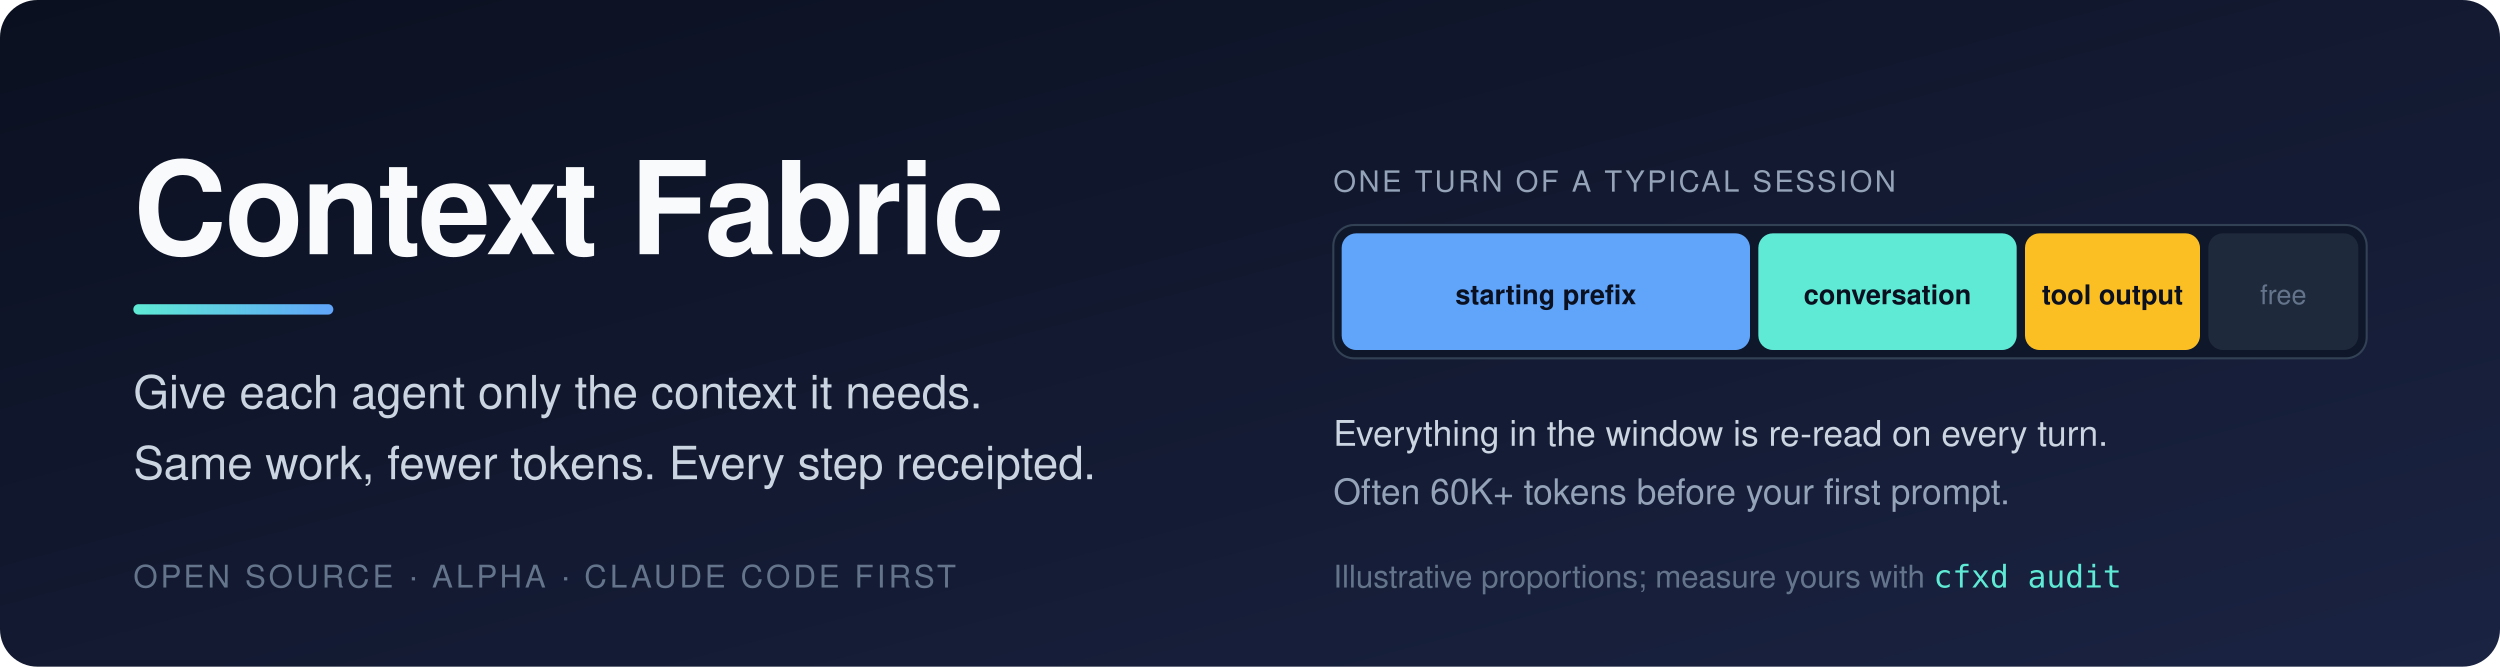
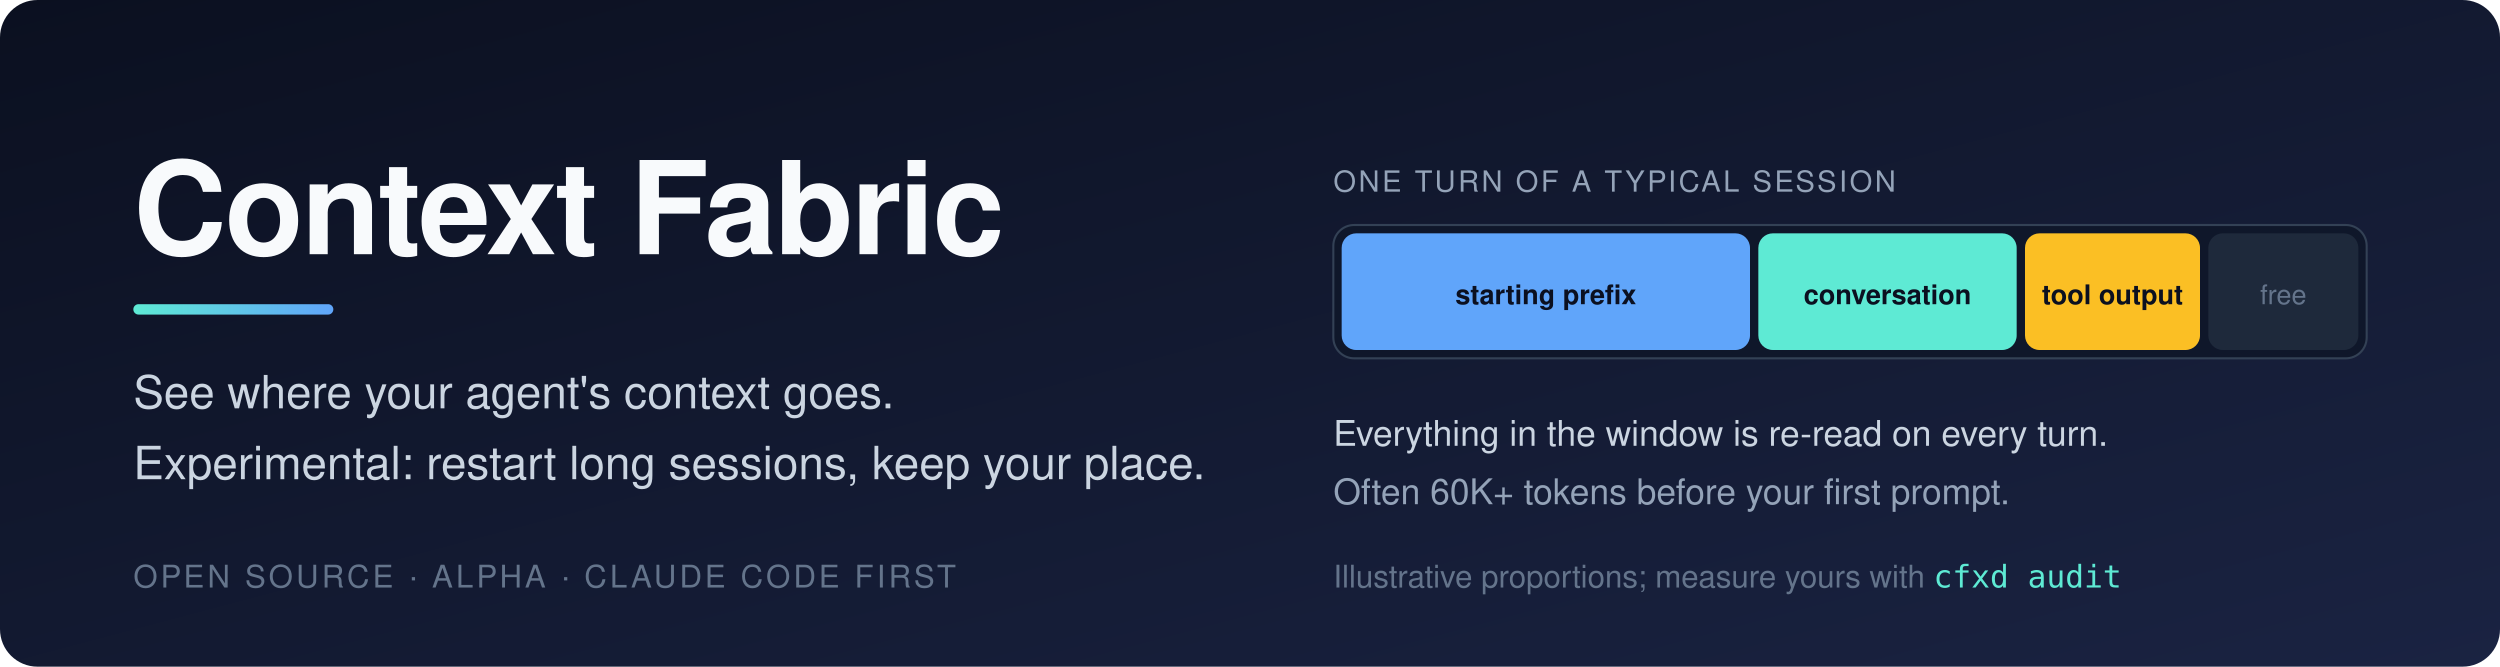
<svg xmlns="http://www.w3.org/2000/svg" viewBox="0 0 1200 320" width="1200" height="320" role="img" aria-labelledby="t d">
  <defs>
    <linearGradient id="bg" x1="0" y1="0" x2="1" y2="1">
      <stop offset="0" stop-color="#0b1020" />
      <stop offset="1" stop-color="#1a2342" />
    </linearGradient>
    <linearGradient id="ac" x1="0" y1="0" x2="1" y2="0">
      <stop offset="0" stop-color="#5eead4" />
      <stop offset="1" stop-color="#60a5fa" />
    </linearGradient>
  </defs>
  <rect width="1200" height="320" rx="18" fill="url(#bg)" />
  <g font-family="'Segoe UI', system-ui, -apple-system, Helvetica, Arial, sans-serif">
    <text x="64" y="122" font-size="62" font-weight="700" fill="#f8fafc" letter-spacing="-1">Context Fabric</text>
    <rect x="64" y="146" width="96" height="5" rx="2.5" fill="url(#ac)" />
-     <text x="64" y="196" font-size="22" fill="#cbd5e1">Give each agent only the context it needs.</text>
-     <text x="64" y="230" font-size="22" fill="#cbd5e1">Same work, fewer tokens. Every step receipted.</text>
+     <text x="64" y="196" font-size="22" fill="#cbd5e1">See where your agent's context goes.</text>
+     <text x="64" y="230" font-size="22" fill="#cbd5e1">Experimental: restart long sessions, keep your place.</text>
    <text x="64" y="282" font-size="15" fill="#64748b" letter-spacing="1.5">OPEN SOURCE  ·  ALPHA  ·  CLAUDE CODE FIRST</text>
  </g>
  <g font-family="'Segoe UI', system-ui, -apple-system, Helvetica, Arial, sans-serif" font-size="13" fill="#0b1020" font-weight="600">
    <text x="640" y="92" fill="#94a3b8" font-weight="500" font-size="14" letter-spacing="1.2">ONE TURN OF A TYPICAL SESSION</text>
    <rect x="640" y="108" width="496" height="64" rx="10" fill="#0f172a" stroke="#334155" />
    <rect x="644" y="112" width="196" height="56" rx="7" fill="#60a5fa" />
    <rect x="844" y="112" width="124" height="56" rx="7" fill="#5eead4" />
    <rect x="972" y="112" width="84" height="56" rx="7" fill="#fbbf24" />
    <rect x="1060" y="112" width="72" height="56" rx="7" fill="#1e293b" />
    <text x="742" y="146" text-anchor="middle">starting prefix</text>
    <text x="906" y="146" text-anchor="middle">conversation</text>
    <text x="1014" y="146" text-anchor="middle">tool output</text>
    <text x="1096" y="146" text-anchor="middle" fill="#64748b" font-weight="500">free</text>
  </g>
  <g font-family="'Segoe UI', system-ui, -apple-system, Helvetica, Arial, sans-serif" fill="#cbd5e1">
    <text x="640" y="214" font-size="17">Everything in the window is re-read on every turn.</text>
    <text x="640" y="242" font-size="17" fill="#94a3b8">Often 60K+ tokens before your first prompt.</text>
    <text x="640" y="282" font-size="15" fill="#64748b">Illustrative proportions; measure yours with <tspan fill="#5eead4" font-family="Consolas, 'SF Mono', Menlo, monospace">cfxd audit</tspan>
    </text>
  </g>
</svg>
